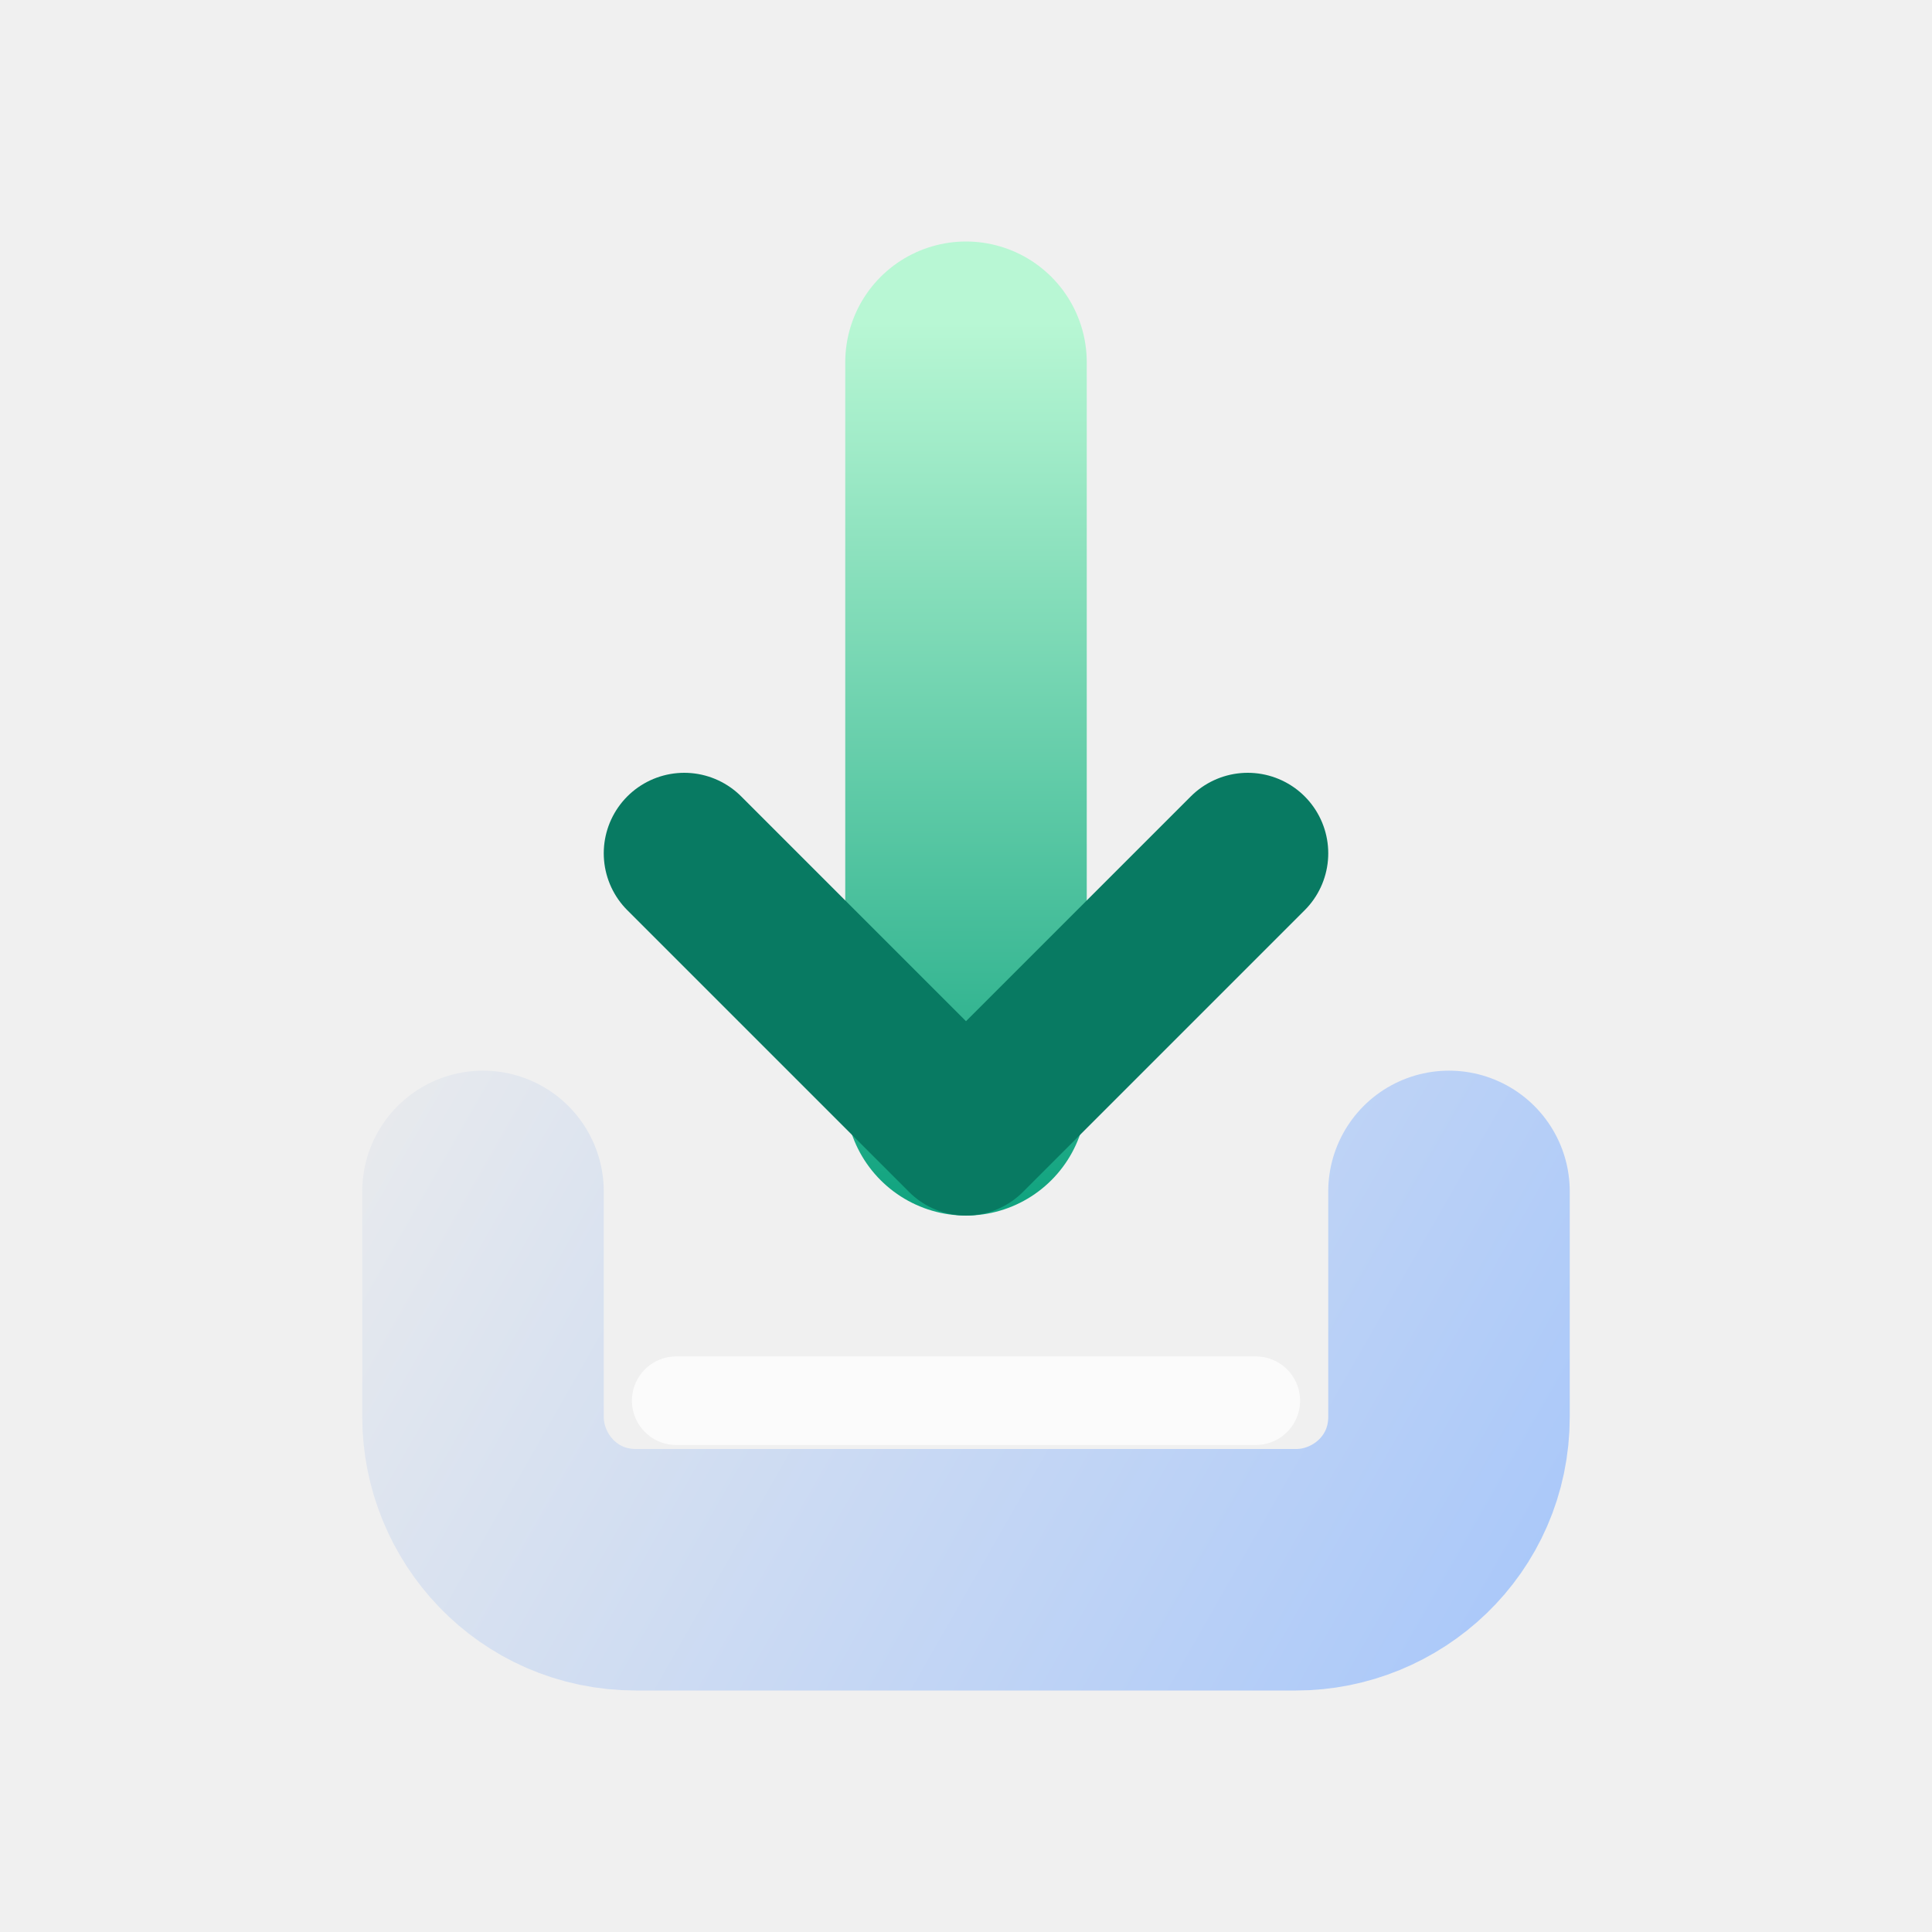
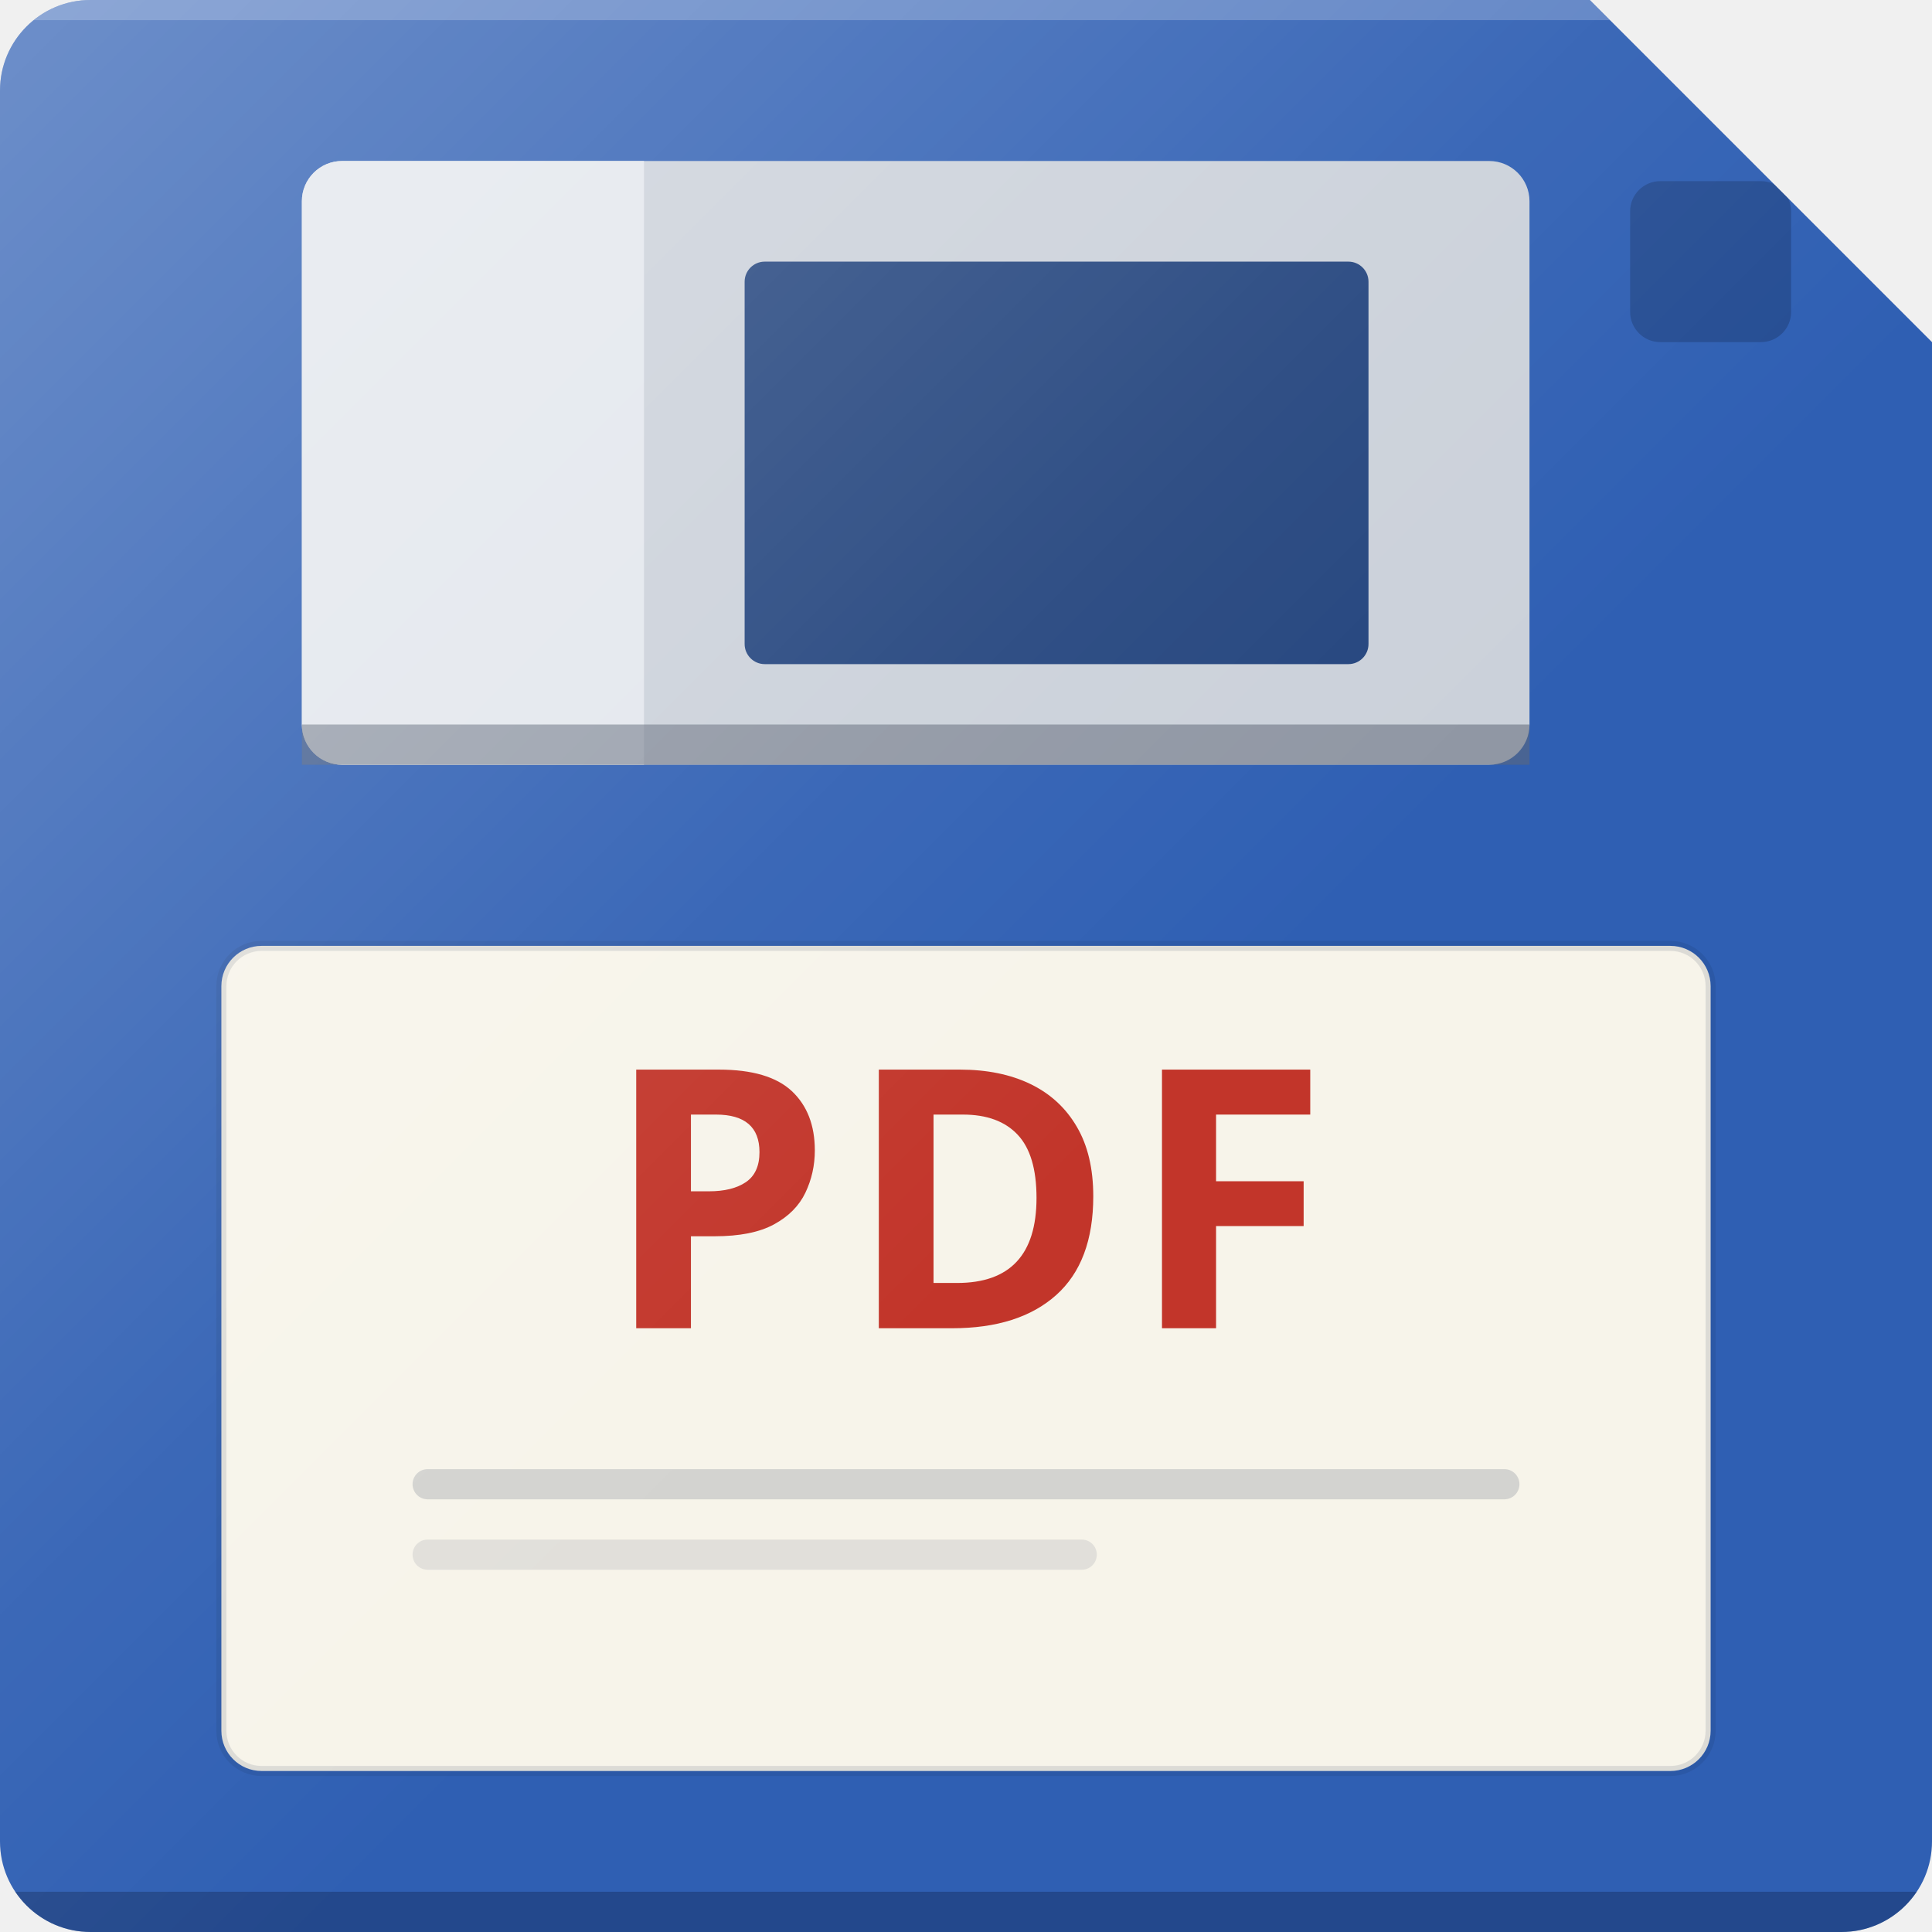
- <svg xmlns="http://www.w3.org/2000/svg" class="m-icon" viewBox="0 0 24 24" aria-hidden="true" focusable="false">
+ <svg xmlns="http://www.w3.org/2000/svg" class="m-icon" viewBox="0 0 192 192" width="192" height="192" role="img" aria-label="Сохранить как PDF">
  <defs>
-     <linearGradient id="i-export-arrow" x1="12" y1="4" x2="12" y2="15" gradientUnits="userSpaceOnUse">
-       <stop stop-color="#B8F7D4" />
-       <stop offset="1" stop-color="#10A37F" />
-     </linearGradient>
-     <linearGradient id="i-export-tray" x1="5" y1="13" x2="19" y2="21" gradientUnits="userSpaceOnUse">
-       <stop stop-color="#E8EAED" />
-       <stop offset="1" stop-color="#A8C7FA" />
+     <clipPath id="body">
+       <path d="M9 0h149l34 34v149a9 9 0 0 1-9 9H9a9 9 0 0 1-9-9V9a9 9 0 0 1 9-9z" />
+     </clipPath>
+     <linearGradient id="gloss" x1="0" y1="0" x2="1" y2="1">
+       <stop offset="0" stop-color="#fff" stop-opacity=".30" />
+       <stop offset=".42" stop-color="#fff" stop-opacity=".06" />
+       <stop offset=".58" stop-color="#fff" stop-opacity="0" />
    </linearGradient>
  </defs>
-   <path d="M12 4.5v9.1" stroke="url(#i-export-arrow)" stroke-width="3" stroke-linecap="round" />
-   <path d="m8.5 10.6 3.5 3.5 3.5-3.5" fill="none" stroke="#087A62" stroke-width="2" stroke-linecap="round" stroke-linejoin="round" />
-   <path d="M6 14.8v2.8c0 1 .8 1.9 1.9 1.9h8.2c1 0 1.9-.8 1.9-1.9v-2.8" fill="none" stroke="url(#i-export-tray)" stroke-width="3" stroke-linecap="round" />
-   <path d="M8.4 17.4h7.2" stroke="rgba(255,255,255,.72)" stroke-width="1.1" stroke-linecap="round" />
+   <g clip-path="url(#body)">
+     <rect width="192" height="192" fill="#2F5FB3" />
+     <rect y="188" width="192" height="4" fill="#0C1E42" opacity=".35" />
+     <rect width="192" height="2" fill="#fff" opacity=".22" />
+     <rect x="30" y="16" width="122" height="60" rx="4" fill="#CBD1DA" />
+     <path d="M34 16h30v60H34a4 4 0 0 1-4-4V20a4 4 0 0 1 4-4z" fill="#E3E7ED" />
+     <rect x="30" y="72" width="122" height="4" fill="#5E6878" opacity=".55" />
+     <rect x="74" y="26" width="62" height="40" rx="2" fill="#24457E" />
+     <rect x="162" y="18" width="16" height="16" rx="3" fill="#0C1E42" opacity=".28" />
+     <rect x="22" y="94" width="148" height="82" rx="4" fill="#F7F4EA" stroke="#142346" stroke-opacity=".12" />
+     <text x="96" y="132" text-anchor="middle" font-family="Archivo, system-ui, sans-serif" font-size="36" font-weight="800" letter-spacing="1.5" fill="#C2352A">PDF</text>
+     <rect x="41" y="146" width="110" height="3" rx="1.5" fill="#142346" opacity=".16" />
+     <rect x="41" y="153" width="68" height="3" rx="1.5" fill="#142346" opacity=".10" />
+     <rect width="192" height="192" fill="url(#gloss)" />
+   </g>
</svg>
